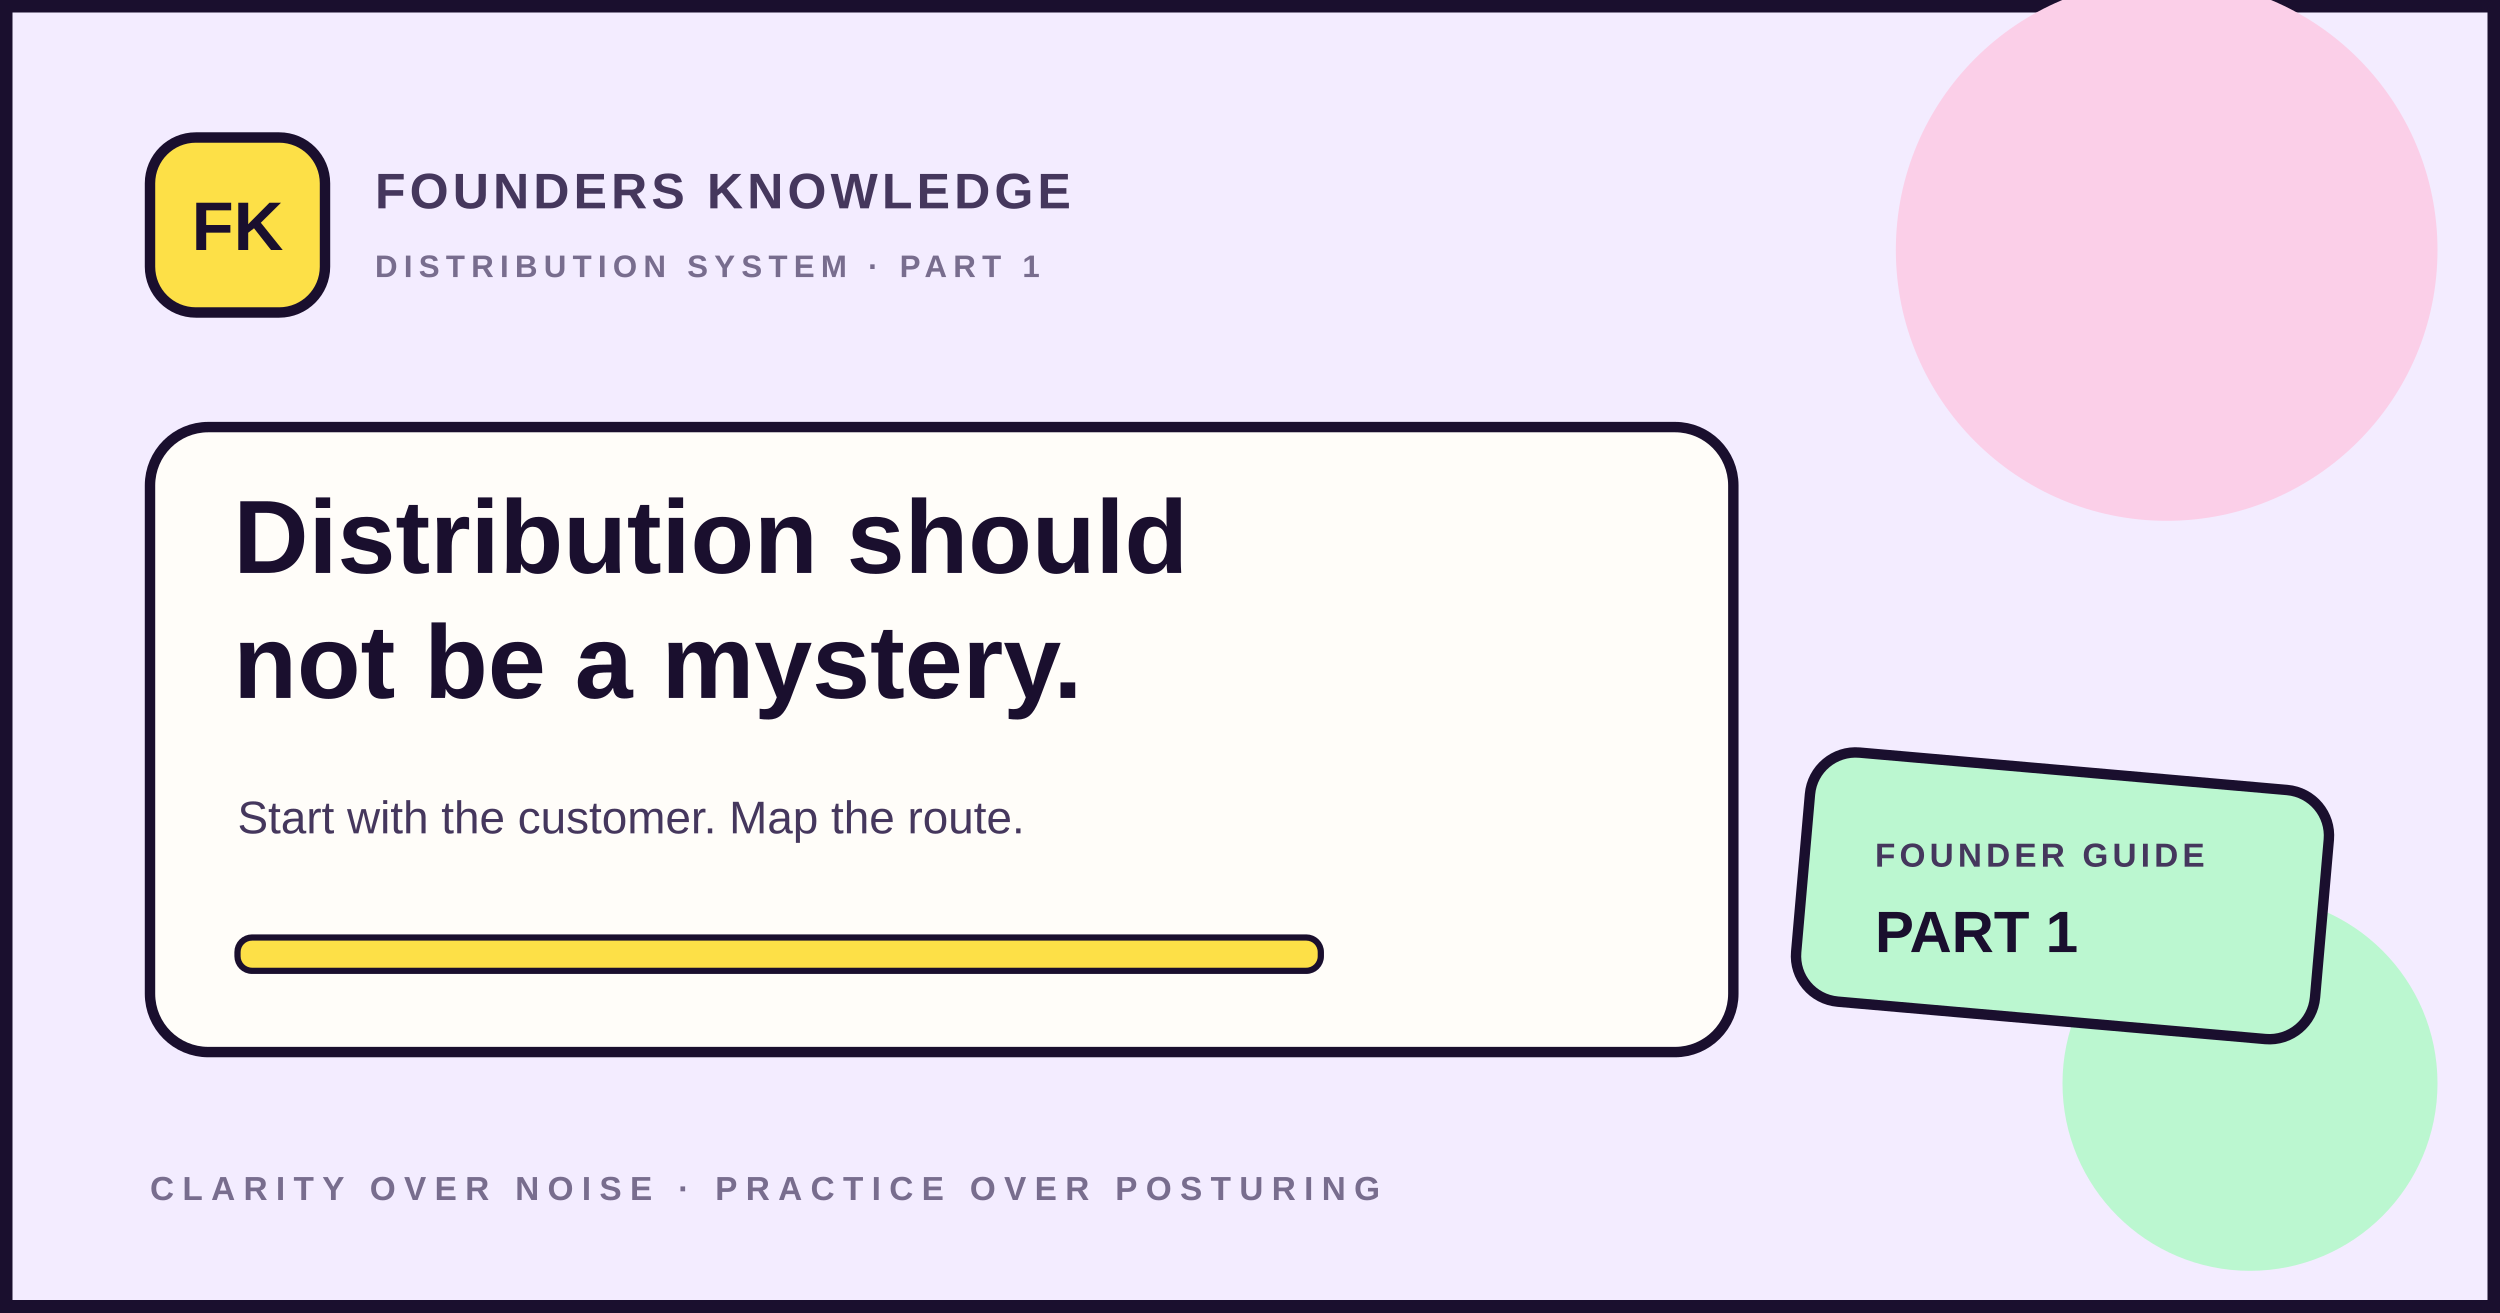
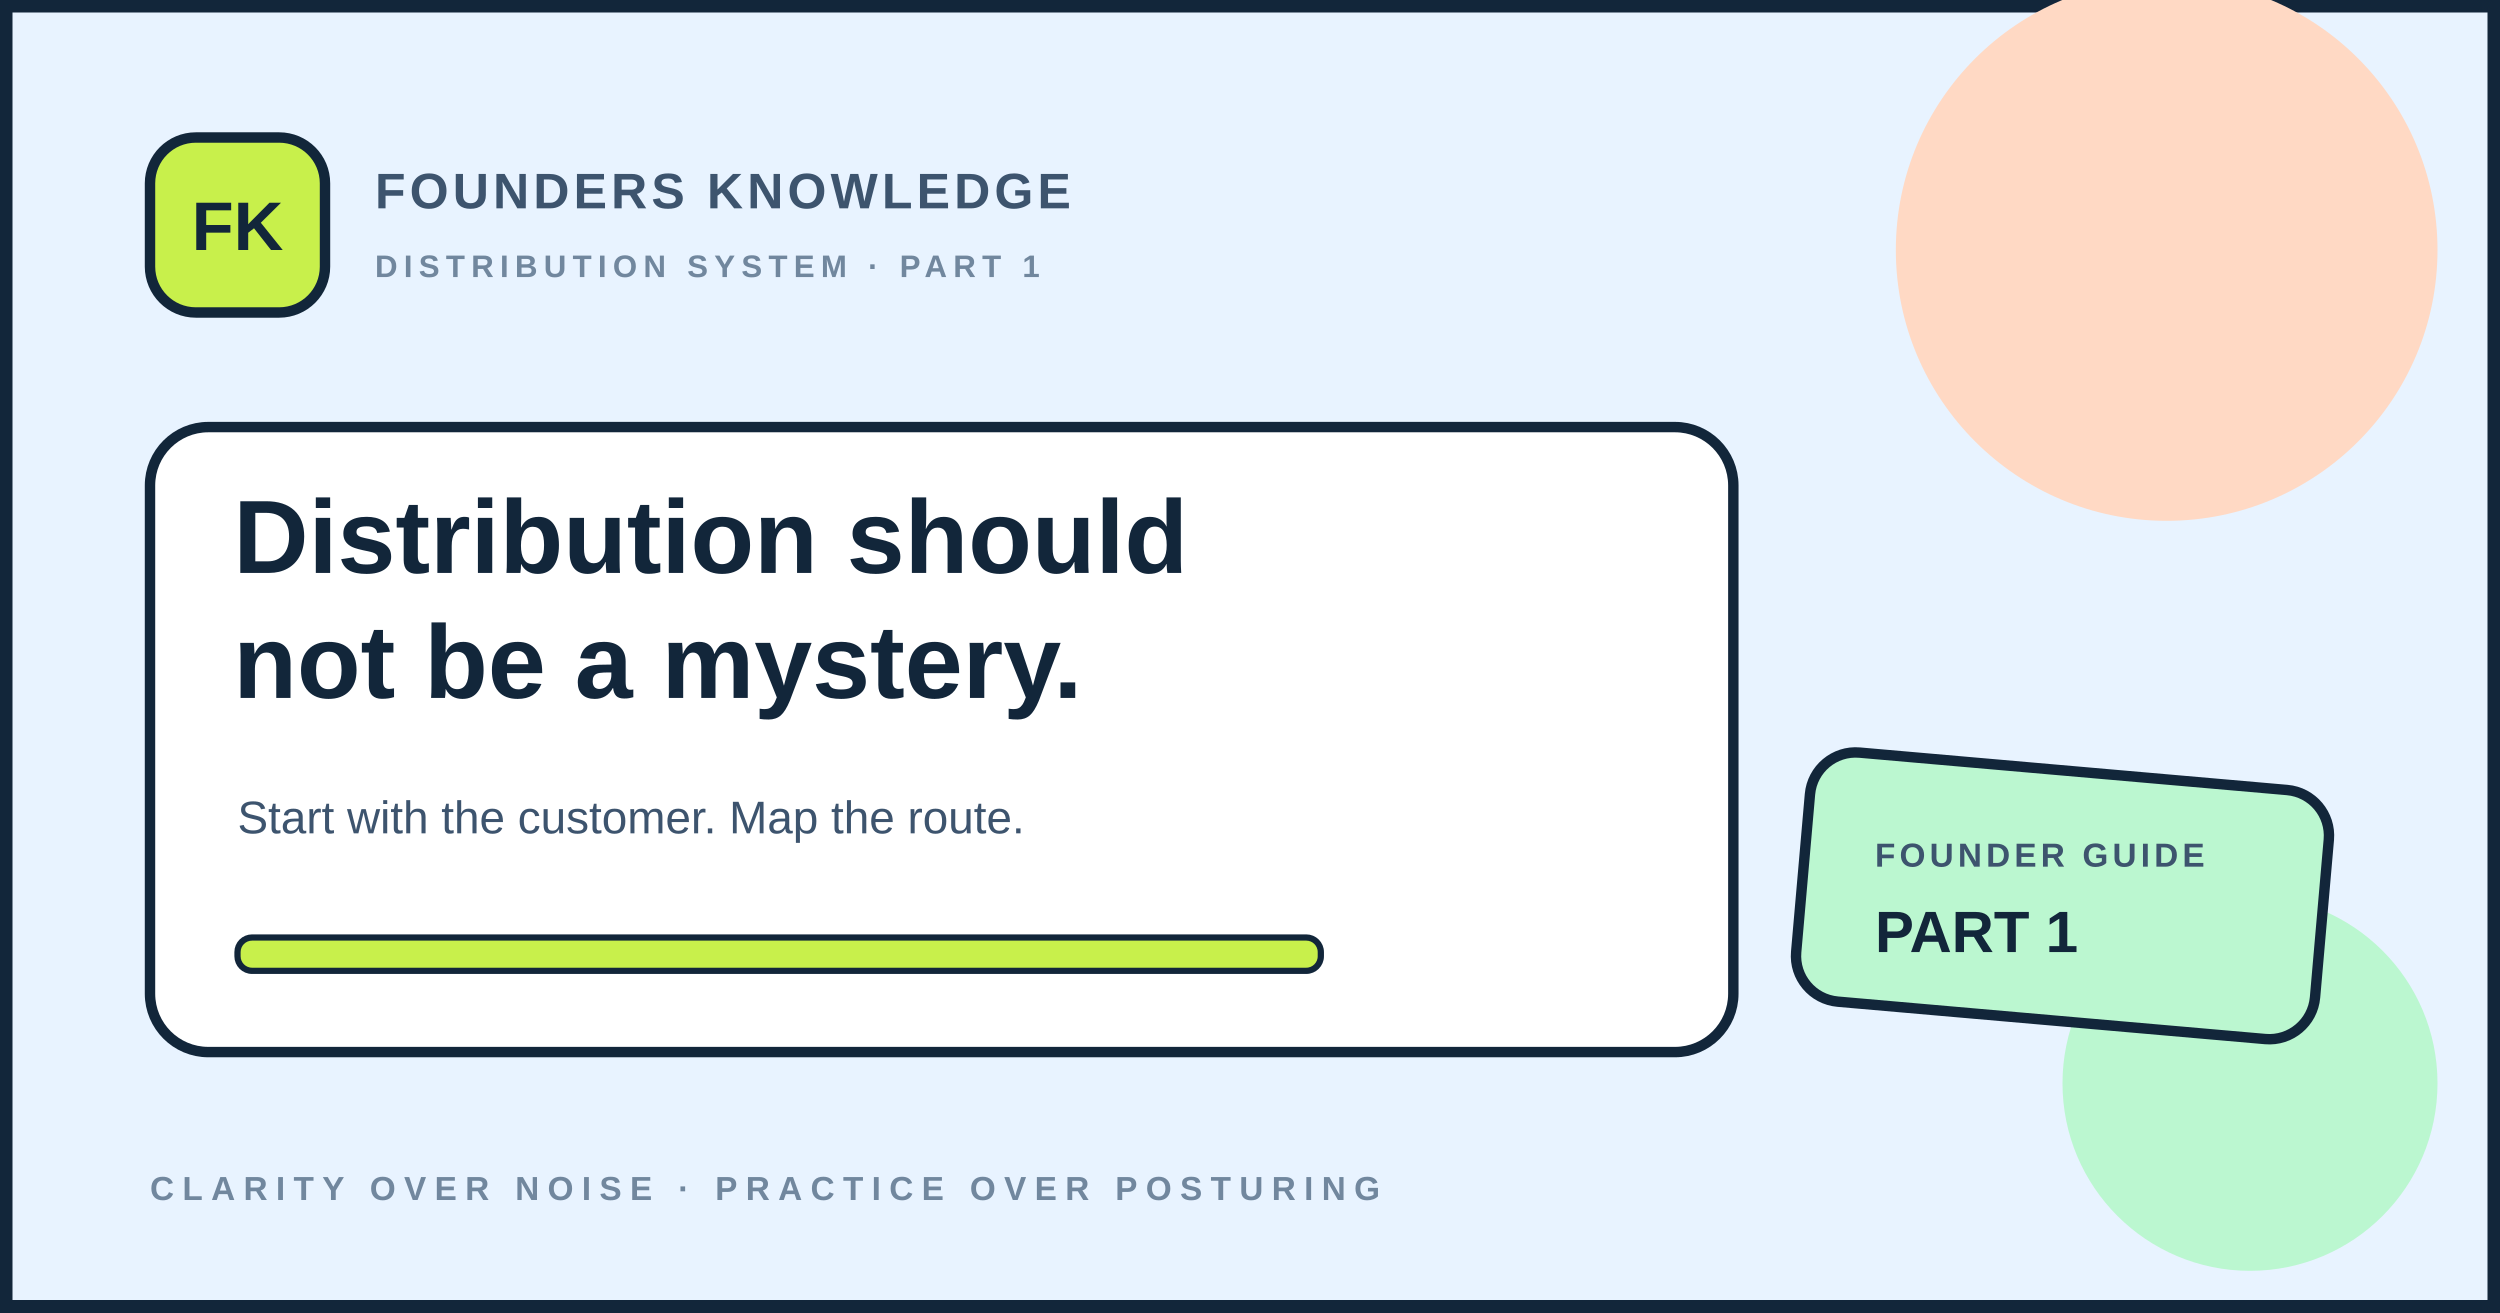
<svg xmlns="http://www.w3.org/2000/svg" width="1200" height="630" viewBox="0 0 1200 630">
-   <rect width="1200" height="630" fill="#f3ecff" />
-   <path d="M0 0H1200V630H0Z" fill="none" stroke="#1a0f2e" stroke-width="12" />
-   <circle cx="1040" cy="120" r="130" fill="#fbcfe8" />
+   <rect width="1200" height="630" fill="#e8f3ff" />
+   <path d="M0 0H1200V630H0Z" fill="none" stroke="#12263a" stroke-width="12" />
+   <circle cx="1040" cy="120" r="130" fill="#ffd9c4" />
  <circle cx="1080" cy="520" r="90" fill="#bbf7d0" />
-   <rect x="72" y="66" width="84" height="84" rx="22" fill="#fde047" stroke="#1a0f2e" stroke-width="5" />
-   <text x="114" y="120" text-anchor="middle" font-family="Fredoka,Arial,sans-serif" font-size="33" font-weight="700" fill="#1a0f2e">FK</text>
-   <text x="180" y="100" font-family="Space Grotesk,Arial,sans-serif" font-size="24" font-weight="700" letter-spacing="2" fill="#45375d">FOUNDERS KNOWLEDGE</text>
-   <text x="180" y="133" font-family="Space Grotesk,Arial,sans-serif" font-size="15" font-weight="600" letter-spacing="3" fill="#786d8e">DISTRIBUTION SYSTEM · PART 1</text>
-   <rect x="72" y="205" width="760" height="300" rx="28" fill="#fffdf9" stroke="#1a0f2e" stroke-width="5" />
-   <text x="112" y="275" font-family="Fredoka,Arial,sans-serif" font-size="50" font-weight="700" fill="#1a0f2e">Distribution should</text>
-   <text x="112" y="335" font-family="Fredoka,Arial,sans-serif" font-size="50" font-weight="700" fill="#1a0f2e">not be a mystery.</text>
-   <text x="114" y="400" font-family="Space Grotesk,Arial,sans-serif" font-size="22" font-weight="500" fill="#45375d">Start with the customer. Map the route.</text>
-   <rect x="114" y="450" width="520" height="16" rx="7" fill="#fde047" stroke="#1a0f2e" stroke-width="3" />
-   <rect x="865" y="370" width="250" height="120" rx="22" fill="#bbf7d0" stroke="#1a0f2e" stroke-width="5" transform="rotate(5 990 430)" />
-   <text x="900" y="416" font-family="Space Grotesk,Arial,sans-serif" font-size="16" font-weight="700" letter-spacing="2" fill="#45375d">FOUNDER GUIDE</text>
-   <text x="900" y="457" font-family="Fredoka,Arial,sans-serif" font-size="28" font-weight="600" fill="#1a0f2e">PART 1</text>
-   <text x="72" y="576" font-family="Space Grotesk,Arial,sans-serif" font-size="16" font-weight="700" letter-spacing="4" fill="#786d8e">CLARITY OVER NOISE · PRACTICE OVER POSTURING</text>
+   <rect x="72" y="66" width="84" height="84" rx="22" fill="#c8f04b" stroke="#12263a" stroke-width="5" />
+   <text x="114" y="120" text-anchor="middle" font-family="Fredoka,Arial,sans-serif" font-size="33" font-weight="700" fill="#12263a">FK</text>
+   <text x="180" y="100" font-family="Space Grotesk,Arial,sans-serif" font-size="24" font-weight="700" letter-spacing="2" fill="#3d546e">FOUNDERS KNOWLEDGE</text>
+   <text x="180" y="133" font-family="Space Grotesk,Arial,sans-serif" font-size="15" font-weight="600" letter-spacing="3" fill="#71879e">DISTRIBUTION SYSTEM · PART 1</text>
+   <rect x="72" y="205" width="760" height="300" rx="28" fill="#ffffff" stroke="#12263a" stroke-width="5" />
+   <text x="112" y="275" font-family="Fredoka,Arial,sans-serif" font-size="50" font-weight="700" fill="#12263a">Distribution should</text>
+   <text x="112" y="335" font-family="Fredoka,Arial,sans-serif" font-size="50" font-weight="700" fill="#12263a">not be a mystery.</text>
+   <text x="114" y="400" font-family="Space Grotesk,Arial,sans-serif" font-size="22" font-weight="500" fill="#3d546e">Start with the customer. Map the route.</text>
+   <rect x="114" y="450" width="520" height="16" rx="7" fill="#c8f04b" stroke="#12263a" stroke-width="3" />
+   <rect x="865" y="370" width="250" height="120" rx="22" fill="#bbf7d0" stroke="#12263a" stroke-width="5" transform="rotate(5 990 430)" />
+   <text x="900" y="416" font-family="Space Grotesk,Arial,sans-serif" font-size="16" font-weight="700" letter-spacing="2" fill="#3d546e">FOUNDER GUIDE</text>
+   <text x="900" y="457" font-family="Fredoka,Arial,sans-serif" font-size="28" font-weight="600" fill="#12263a">PART 1</text>
+   <text x="72" y="576" font-family="Space Grotesk,Arial,sans-serif" font-size="16" font-weight="700" letter-spacing="4" fill="#71879e">CLARITY OVER NOISE · PRACTICE OVER POSTURING</text>
</svg>
